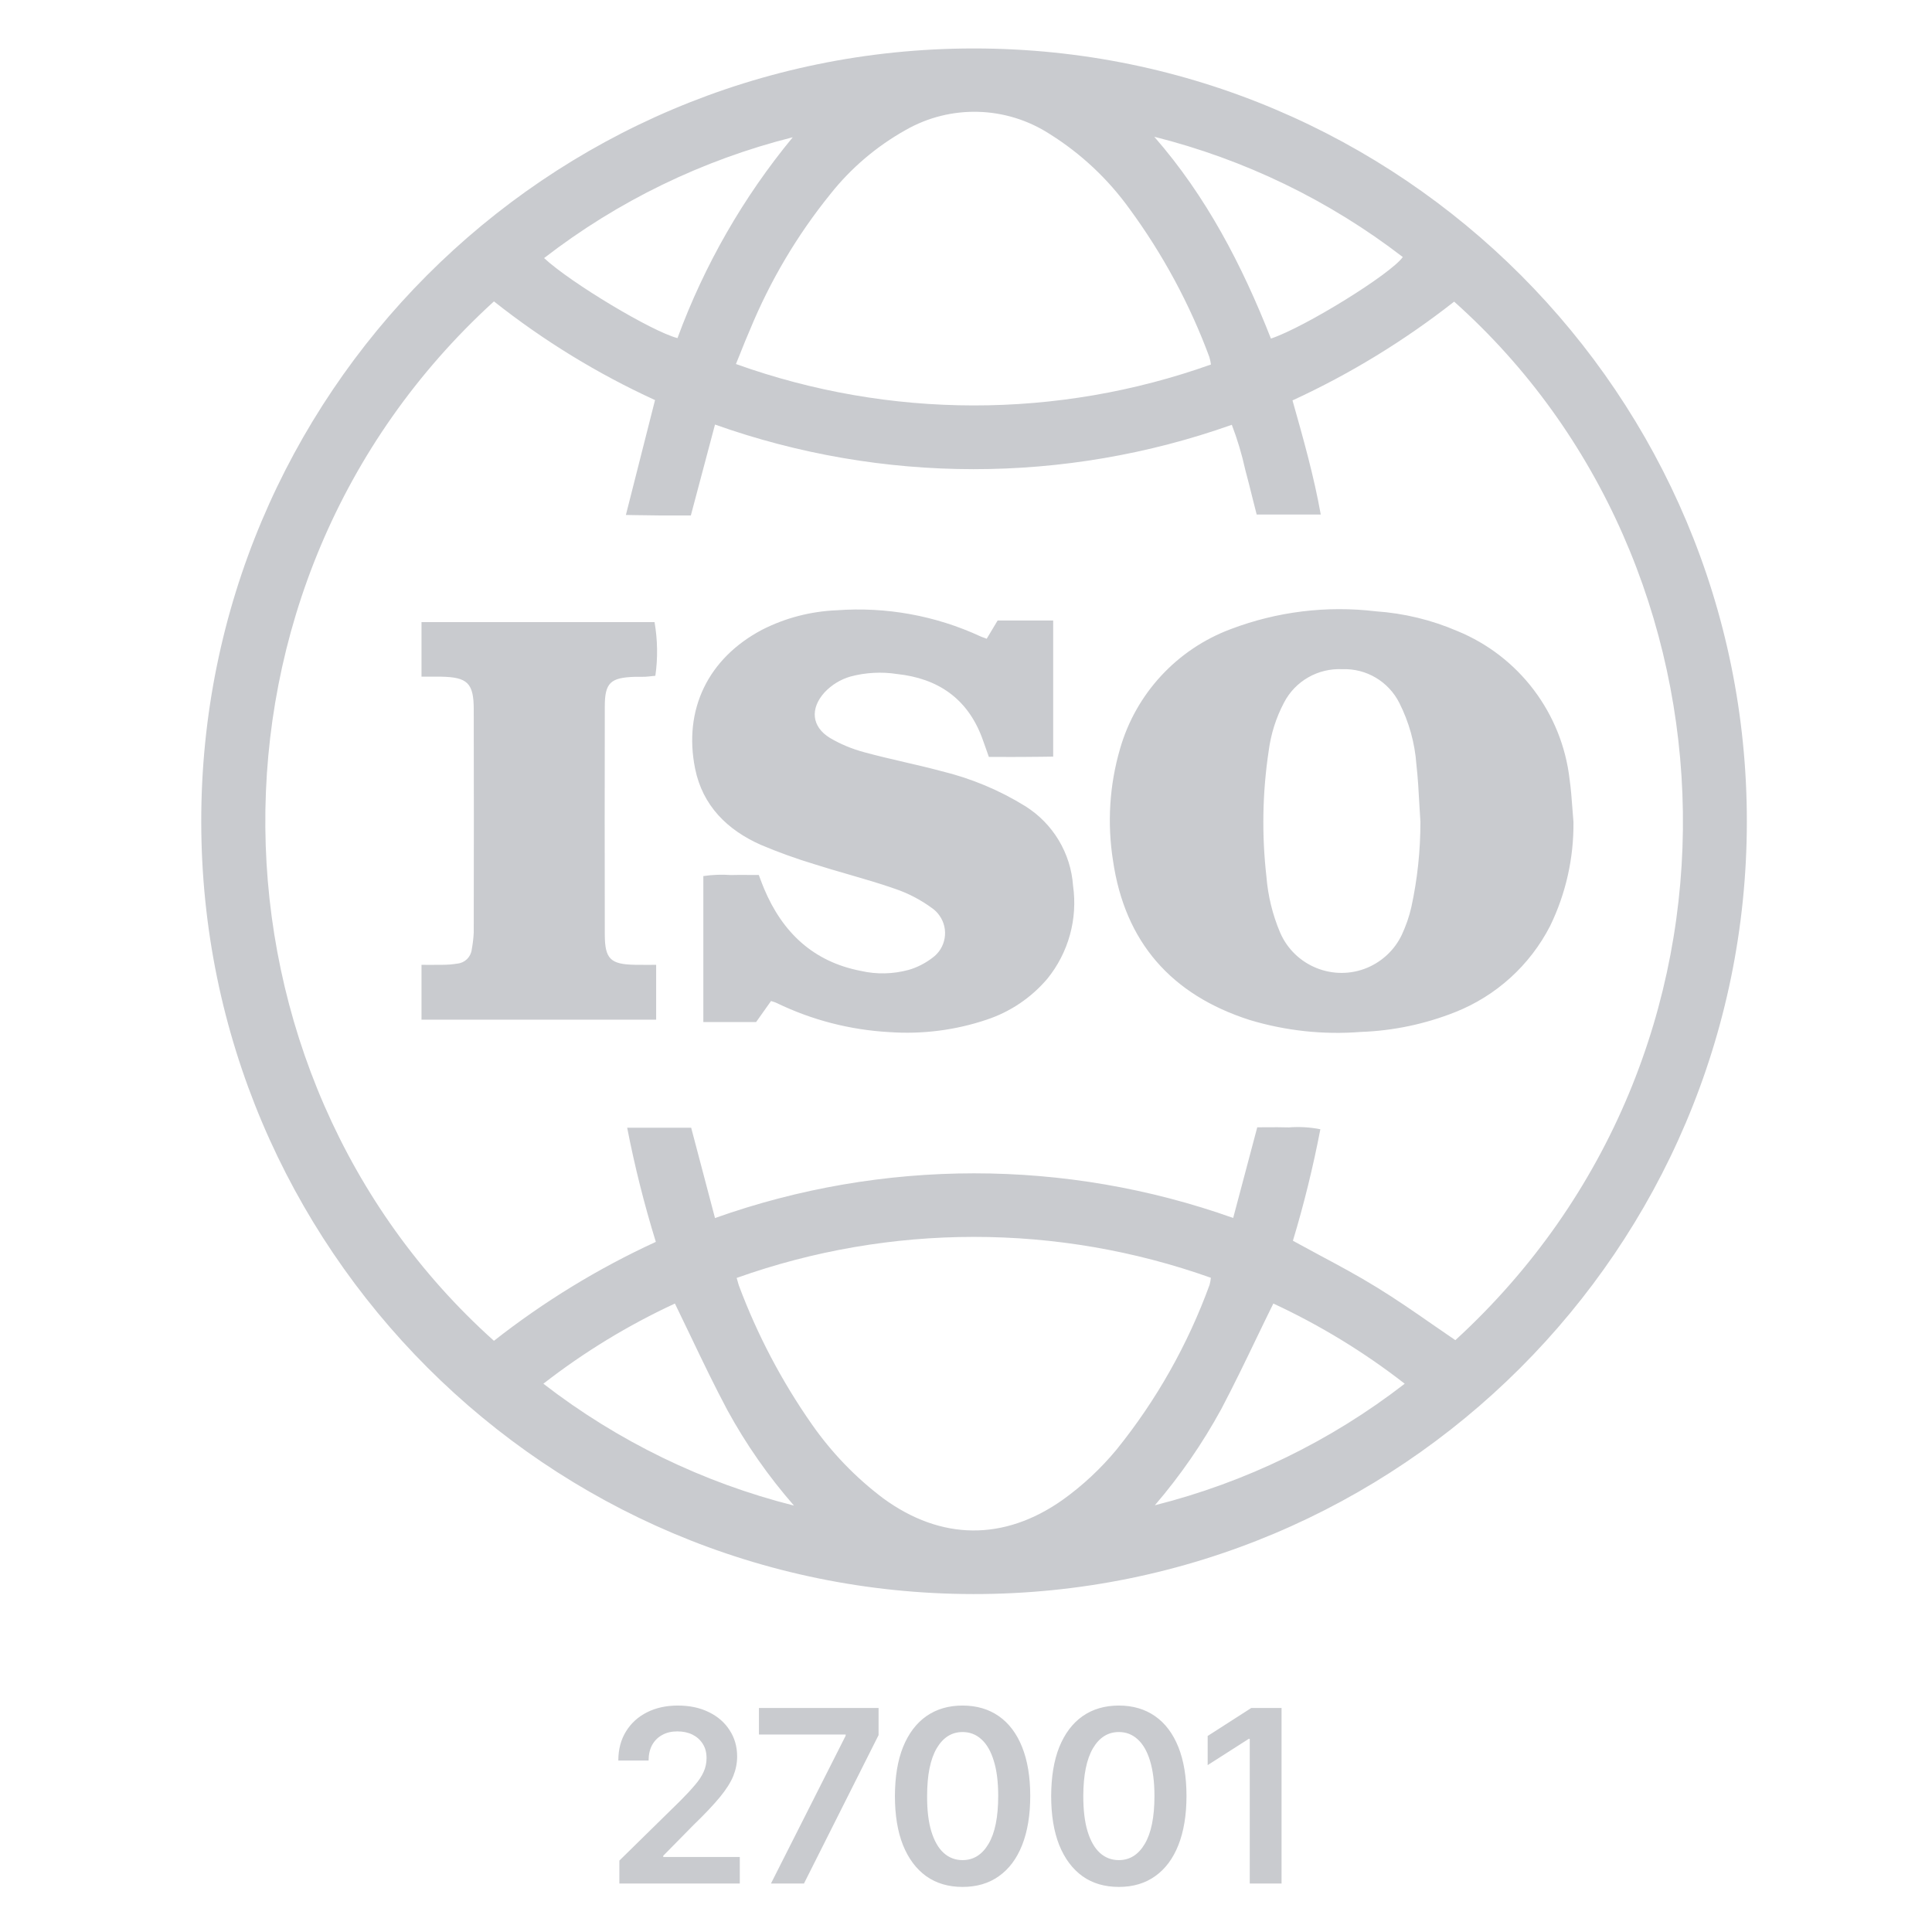
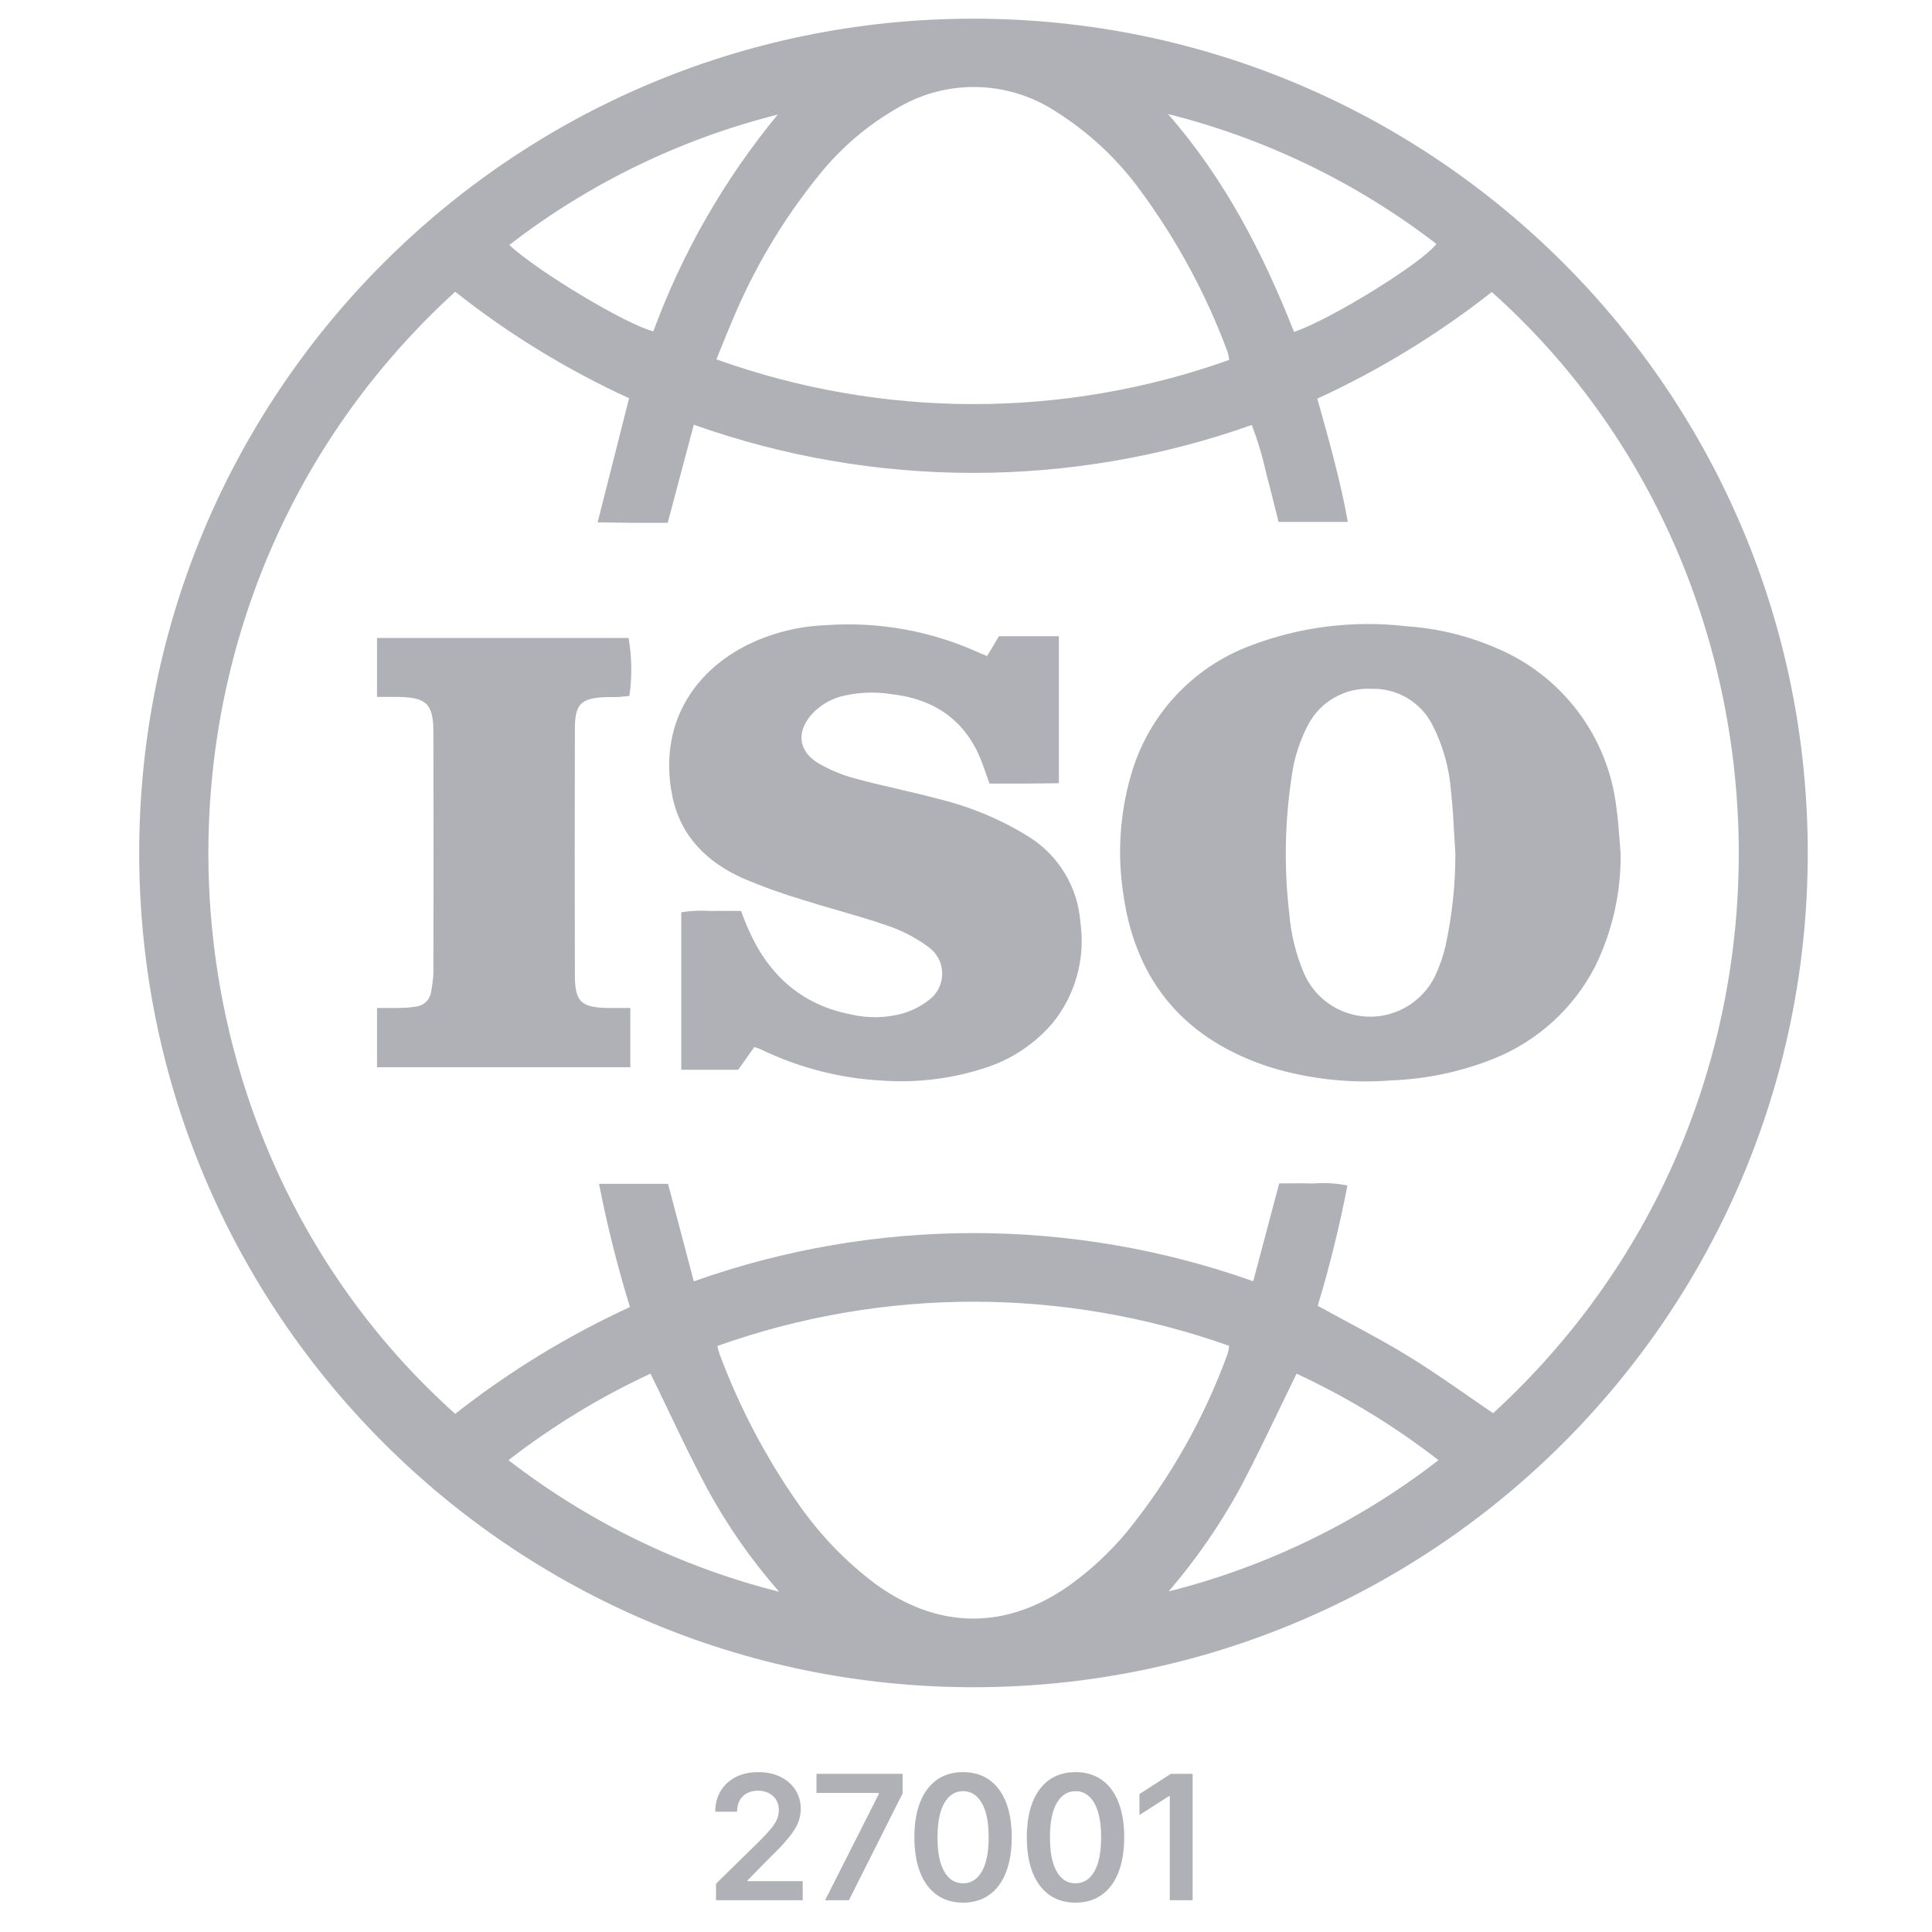
- <svg xmlns="http://www.w3.org/2000/svg" width="24" height="24" viewBox="0 0 24 24" fill="none">
-   <path d="M7.694 23.398V23.113L8.451 22.37C8.524 22.297 8.584 22.232 8.632 22.175C8.681 22.119 8.717 22.064 8.741 22.01C8.765 21.957 8.777 21.9 8.777 21.84C8.777 21.771 8.762 21.712 8.73 21.663C8.699 21.613 8.656 21.575 8.602 21.548C8.547 21.521 8.485 21.508 8.415 21.508C8.343 21.508 8.281 21.522 8.227 21.552C8.173 21.581 8.131 21.623 8.101 21.677C8.072 21.731 8.057 21.795 8.057 21.87H7.681C7.681 21.731 7.713 21.611 7.776 21.509C7.839 21.406 7.926 21.327 8.037 21.271C8.148 21.215 8.276 21.187 8.42 21.187C8.567 21.187 8.695 21.214 8.806 21.269C8.917 21.323 9.003 21.398 9.064 21.494C9.126 21.589 9.157 21.697 9.157 21.82C9.157 21.901 9.141 21.982 9.11 22.06C9.078 22.139 9.023 22.227 8.945 22.322C8.866 22.418 8.757 22.534 8.615 22.671L8.239 23.053V23.068H9.19V23.398H7.694ZM9.577 23.398L10.505 21.562V21.547H9.428V21.217H10.914V21.554L9.987 23.398H9.577ZM11.957 23.44C11.782 23.44 11.632 23.396 11.506 23.307C11.381 23.217 11.285 23.088 11.217 22.92C11.15 22.751 11.117 22.548 11.117 22.31C11.118 22.072 11.151 21.869 11.218 21.702C11.286 21.535 11.382 21.407 11.507 21.319C11.633 21.231 11.783 21.187 11.957 21.187C12.132 21.187 12.282 21.231 12.408 21.319C12.534 21.407 12.63 21.535 12.697 21.702C12.764 21.87 12.798 22.072 12.798 22.31C12.798 22.548 12.764 22.752 12.697 22.921C12.63 23.09 12.534 23.218 12.408 23.307C12.283 23.396 12.133 23.44 11.957 23.44ZM11.957 23.107C12.094 23.107 12.201 23.039 12.28 22.905C12.36 22.77 12.4 22.572 12.4 22.31C12.4 22.136 12.382 21.991 12.345 21.873C12.309 21.755 12.258 21.666 12.192 21.607C12.126 21.546 12.048 21.516 11.957 21.516C11.822 21.516 11.715 21.584 11.636 21.718C11.557 21.853 11.517 22.05 11.517 22.31C11.516 22.484 11.533 22.63 11.569 22.749C11.605 22.867 11.656 22.957 11.722 23.017C11.788 23.077 11.867 23.107 11.957 23.107ZM13.899 23.44C13.723 23.44 13.572 23.396 13.447 23.307C13.322 23.217 13.226 23.088 13.158 22.92C13.091 22.751 13.058 22.548 13.058 22.31C13.059 22.072 13.092 21.869 13.159 21.702C13.227 21.535 13.323 21.407 13.448 21.319C13.574 21.231 13.724 21.187 13.899 21.187C14.073 21.187 14.223 21.231 14.349 21.319C14.475 21.407 14.571 21.535 14.638 21.702C14.705 21.87 14.739 22.072 14.739 22.31C14.739 22.548 14.705 22.752 14.638 22.921C14.571 23.09 14.475 23.218 14.349 23.307C14.224 23.396 14.074 23.44 13.899 23.44ZM13.899 23.107C14.035 23.107 14.142 23.039 14.221 22.905C14.301 22.77 14.341 22.572 14.341 22.31C14.341 22.136 14.322 21.991 14.286 21.873C14.25 21.755 14.199 21.666 14.133 21.607C14.067 21.546 13.989 21.516 13.899 21.516C13.763 21.516 13.656 21.584 13.577 21.718C13.498 21.853 13.458 22.05 13.457 22.31C13.457 22.484 13.474 22.63 13.51 22.749C13.546 22.867 13.597 22.957 13.663 23.017C13.729 23.077 13.808 23.107 13.899 23.107ZM15.92 21.217V23.398H15.525V21.601H15.512L15.002 21.927V21.565L15.544 21.217H15.92Z" fill="#C9CBCF" />
-   <path fill-rule="evenodd" clip-rule="evenodd" d="M21.7 10.211C21.705 4.909 17.411 0.607 12.109 0.602H12.088C6.788 0.607 2.495 4.908 2.5 10.209C2.504 15.505 6.795 19.797 12.091 19.802C17.393 19.807 21.695 15.513 21.7 10.211ZM15.319 15.13C13.237 14.39 10.963 14.391 8.882 15.131L8.586 14.009H7.791C7.884 14.487 8.003 14.961 8.147 15.427C7.431 15.756 6.756 16.169 6.136 16.656C2.431 13.337 2.268 7.271 6.136 3.744C6.752 4.232 7.423 4.643 8.137 4.97L7.775 6.397L7.887 6.399C7.994 6.401 8.092 6.402 8.189 6.403C8.273 6.403 8.357 6.403 8.444 6.403L8.582 6.403L8.882 5.274C10.958 6.012 13.226 6.013 15.302 5.277C15.372 5.459 15.427 5.645 15.469 5.835C15.502 5.958 15.533 6.081 15.564 6.207C15.579 6.268 15.595 6.33 15.611 6.392H16.407C16.322 5.916 16.192 5.455 16.056 4.974C16.771 4.645 17.445 4.233 18.064 3.747C21.729 7.015 21.971 13.081 18.079 16.648C17.983 16.583 17.887 16.516 17.791 16.45C17.565 16.293 17.338 16.136 17.103 15.992C16.873 15.85 16.635 15.722 16.393 15.593C16.283 15.534 16.172 15.474 16.061 15.413C16.199 14.957 16.312 14.495 16.402 14.028C16.273 14.002 16.141 13.995 16.01 14.005C15.921 14.002 15.833 14.003 15.742 14.003C15.701 14.004 15.66 14.004 15.618 14.004L15.319 15.13ZM15.023 4.435C15.032 4.466 15.039 4.497 15.043 4.528C13.135 5.208 11.05 5.206 9.142 4.522C9.162 4.472 9.182 4.424 9.201 4.377L9.201 4.376C9.24 4.279 9.277 4.186 9.317 4.095C9.567 3.488 9.903 2.92 10.316 2.41C10.572 2.087 10.889 1.818 11.249 1.616C11.808 1.296 12.499 1.315 13.04 1.665C13.427 1.907 13.764 2.223 14.031 2.594C14.445 3.158 14.78 3.778 15.023 4.435ZM9.164 15.919C9.16 15.907 9.156 15.892 9.151 15.875C11.056 15.196 13.136 15.195 15.042 15.873C15.039 15.902 15.034 15.931 15.026 15.96C14.756 16.702 14.365 17.395 13.868 18.01C13.673 18.245 13.448 18.455 13.199 18.633C12.472 19.145 11.691 19.138 10.972 18.613C10.629 18.355 10.33 18.044 10.085 17.693C9.712 17.16 9.408 16.582 9.18 15.973C9.174 15.957 9.17 15.941 9.164 15.919ZM17.45 17.189C16.531 17.901 15.473 18.415 14.346 18.699C14.662 18.331 14.938 17.931 15.17 17.506C15.325 17.212 15.47 16.912 15.617 16.606C15.683 16.469 15.749 16.332 15.818 16.193C16.397 16.462 16.945 16.796 17.45 17.189ZM9.035 17.516C9.267 17.941 9.545 18.339 9.863 18.703C8.732 18.418 7.672 17.902 6.75 17.189C7.255 16.796 7.803 16.462 8.384 16.193C8.452 16.332 8.518 16.47 8.584 16.608C8.731 16.916 8.877 17.219 9.035 17.516ZM17.426 3.193C17.278 3.403 16.213 4.063 15.788 4.206C15.429 3.293 14.986 2.44 14.339 1.699C15.46 1.98 16.51 2.488 17.426 3.193ZM6.759 3.206C7.674 2.498 8.726 1.987 9.848 1.705C9.233 2.45 8.749 3.294 8.416 4.2C8.105 4.122 7.087 3.512 6.759 3.206ZM19.257 11.501C19.452 11.099 19.551 10.657 19.546 10.21C19.541 10.155 19.537 10.099 19.533 10.044C19.524 9.922 19.515 9.8 19.498 9.68C19.403 8.859 18.87 8.154 18.106 7.84C17.784 7.701 17.441 7.618 17.091 7.594C16.481 7.521 15.863 7.597 15.289 7.815C14.62 8.065 14.109 8.617 13.913 9.304C13.782 9.754 13.753 10.227 13.826 10.69C13.974 11.707 14.554 12.359 15.522 12.67C15.969 12.805 16.438 12.856 16.905 12.819C17.305 12.805 17.7 12.722 18.072 12.575C18.585 12.373 19.006 11.991 19.257 11.501ZM17.632 9.997C17.636 10.068 17.64 10.139 17.645 10.21C17.645 10.566 17.608 10.921 17.532 11.269C17.505 11.389 17.464 11.504 17.413 11.614C17.326 11.796 17.176 11.939 16.991 12.019C16.57 12.199 16.081 12.003 15.901 11.582C15.808 11.362 15.751 11.128 15.732 10.89C15.673 10.371 15.682 9.846 15.76 9.329C15.787 9.12 15.851 8.917 15.95 8.729C16.089 8.46 16.373 8.298 16.676 8.313C16.973 8.302 17.249 8.466 17.383 8.732C17.503 8.97 17.576 9.23 17.595 9.497C17.614 9.663 17.623 9.83 17.632 9.997ZM12.245 9.292C12.229 9.248 12.214 9.207 12.2 9.166C12.017 8.676 11.65 8.427 11.144 8.373C10.951 8.343 10.753 8.354 10.565 8.404C10.441 8.44 10.33 8.508 10.242 8.602C10.062 8.802 10.081 9.027 10.31 9.167C10.444 9.246 10.588 9.305 10.738 9.345C10.902 9.39 11.068 9.428 11.234 9.467C11.387 9.502 11.541 9.538 11.693 9.579C12.061 9.668 12.412 9.814 12.734 10.013C13.08 10.229 13.302 10.597 13.33 11.004C13.389 11.416 13.273 11.835 13.01 12.159C12.811 12.393 12.551 12.569 12.259 12.666C11.869 12.798 11.456 12.85 11.045 12.821C10.561 12.794 10.087 12.672 9.651 12.461C9.638 12.454 9.624 12.45 9.607 12.444C9.598 12.441 9.589 12.438 9.578 12.435L9.393 12.696H8.737V10.883C8.85 10.866 8.965 10.862 9.079 10.87C9.155 10.868 9.231 10.868 9.311 10.869C9.348 10.869 9.386 10.869 9.426 10.869C9.432 10.886 9.439 10.903 9.445 10.92C9.461 10.961 9.475 11.001 9.492 11.04C9.72 11.583 10.103 11.947 10.694 12.061C10.89 12.106 11.094 12.101 11.289 12.048C11.395 12.017 11.494 11.966 11.582 11.899C11.751 11.778 11.791 11.542 11.67 11.373C11.646 11.338 11.616 11.308 11.581 11.283C11.438 11.178 11.28 11.095 11.112 11.039C10.924 10.973 10.732 10.918 10.54 10.862C10.401 10.822 10.262 10.782 10.125 10.738C9.896 10.669 9.671 10.588 9.451 10.495C9.034 10.31 8.728 10.008 8.635 9.549C8.487 8.816 8.795 8.178 9.467 7.823C9.755 7.676 10.072 7.594 10.395 7.581C11.007 7.536 11.622 7.647 12.179 7.905C12.192 7.911 12.206 7.916 12.224 7.922C12.234 7.926 12.244 7.93 12.257 7.935L12.393 7.708H13.083V9.399C13.033 9.4 12.982 9.4 12.931 9.401C12.852 9.402 12.773 9.403 12.694 9.403C12.605 9.404 12.517 9.403 12.427 9.403H12.426L12.284 9.403C12.27 9.363 12.257 9.326 12.245 9.292ZM8.151 12.667V11.985C8.118 11.985 8.087 11.985 8.056 11.986C7.998 11.986 7.944 11.986 7.89 11.985C7.585 11.98 7.514 11.914 7.513 11.611C7.511 10.666 7.511 9.721 7.513 8.776C7.513 8.482 7.584 8.418 7.881 8.408C7.9 8.407 7.918 8.408 7.937 8.408C7.963 8.408 7.99 8.408 8.015 8.407C8.046 8.405 8.077 8.402 8.107 8.398C8.118 8.397 8.13 8.396 8.141 8.395C8.173 8.174 8.169 7.948 8.131 7.728H5.236V8.406C5.267 8.406 5.296 8.406 5.325 8.406C5.379 8.406 5.43 8.405 5.481 8.406C5.807 8.412 5.885 8.486 5.885 8.813C5.887 9.735 5.887 10.659 5.885 11.582C5.882 11.653 5.873 11.725 5.86 11.796C5.849 11.888 5.775 11.961 5.683 11.97C5.623 11.98 5.562 11.985 5.501 11.985C5.44 11.986 5.379 11.986 5.317 11.986C5.29 11.985 5.263 11.985 5.236 11.985V12.667H8.151Z" fill="#C9CBCF" />
+ <svg xmlns="http://www.w3.org/2000/svg" width="36" height="36" viewBox="0 0 36 36" fill="none">
+   <path d="M13.342 35.408V35.1L14.16 34.298C14.238 34.219 14.303 34.149 14.355 34.088C14.408 34.026 14.447 33.967 14.473 33.91C14.499 33.852 14.512 33.791 14.512 33.726C14.512 33.651 14.495 33.588 14.461 33.535C14.428 33.481 14.381 33.44 14.322 33.41C14.263 33.381 14.196 33.367 14.121 33.367C14.043 33.367 13.976 33.383 13.917 33.415C13.859 33.447 13.814 33.491 13.781 33.55C13.75 33.608 13.734 33.677 13.734 33.758H13.328C13.328 33.608 13.363 33.478 13.431 33.368C13.499 33.258 13.593 33.172 13.713 33.111C13.833 33.051 13.971 33.021 14.127 33.021C14.284 33.021 14.423 33.05 14.543 33.109C14.662 33.168 14.755 33.249 14.821 33.352C14.888 33.455 14.921 33.572 14.921 33.704C14.921 33.792 14.904 33.879 14.871 33.964C14.837 34.049 14.777 34.143 14.692 34.247C14.608 34.35 14.49 34.475 14.337 34.623L13.931 35.036V35.052H14.957V35.408H13.342ZM15.375 35.408L16.377 33.425V33.409H15.214V33.053H16.819V33.417L15.818 35.408H15.375ZM17.945 35.453C17.756 35.453 17.593 35.405 17.457 35.309C17.322 35.213 17.218 35.074 17.146 34.892C17.074 34.709 17.038 34.49 17.038 34.233C17.038 33.976 17.075 33.757 17.147 33.577C17.22 33.396 17.324 33.258 17.459 33.163C17.594 33.068 17.756 33.021 17.945 33.021C18.134 33.021 18.296 33.068 18.431 33.163C18.567 33.258 18.671 33.396 18.743 33.577C18.816 33.758 18.852 33.977 18.852 34.233C18.852 34.49 18.816 34.711 18.743 34.893C18.671 35.075 18.567 35.214 18.431 35.309C18.297 35.405 18.134 35.453 17.945 35.453ZM17.945 35.093C18.092 35.093 18.208 35.021 18.294 34.876C18.379 34.73 18.422 34.516 18.422 34.233C18.422 34.046 18.403 33.889 18.364 33.761C18.325 33.634 18.269 33.538 18.198 33.474C18.127 33.408 18.042 33.376 17.945 33.376C17.799 33.376 17.683 33.449 17.598 33.594C17.513 33.739 17.47 33.952 17.469 34.233C17.468 34.421 17.487 34.579 17.525 34.707C17.564 34.835 17.619 34.931 17.691 34.996C17.762 35.061 17.847 35.093 17.945 35.093ZM20.04 35.453C19.851 35.453 19.689 35.405 19.553 35.309C19.418 35.213 19.314 35.074 19.241 34.892C19.169 34.709 19.133 34.49 19.133 34.233C19.134 33.976 19.17 33.757 19.242 33.577C19.315 33.396 19.419 33.258 19.554 33.163C19.69 33.068 19.852 33.021 20.04 33.021C20.229 33.021 20.391 33.068 20.527 33.163C20.663 33.258 20.767 33.396 20.839 33.577C20.911 33.758 20.948 33.977 20.948 34.233C20.948 34.49 20.911 34.711 20.839 34.893C20.767 35.075 20.663 35.214 20.527 35.309C20.392 35.405 20.23 35.453 20.04 35.453ZM20.04 35.093C20.188 35.093 20.304 35.021 20.389 34.876C20.475 34.73 20.518 34.516 20.518 34.233C20.518 34.046 20.498 33.889 20.459 33.761C20.42 33.634 20.365 33.538 20.293 33.474C20.222 33.408 20.138 33.376 20.04 33.376C19.894 33.376 19.778 33.449 19.693 33.594C19.608 33.739 19.565 33.952 19.564 34.233C19.564 34.421 19.582 34.579 19.621 34.707C19.66 34.835 19.715 34.931 19.786 34.996C19.858 35.061 19.942 35.093 20.04 35.093ZM22.223 33.053V35.408H21.797V33.468H21.783L21.232 33.82V33.429L21.817 33.053H22.223Z" fill="#AFB1B6" />
+   <path fill-rule="evenodd" clip-rule="evenodd" d="M33.685 15.908C33.694 7.323 26.74 0.356 18.154 0.348H18.121C9.537 0.356 2.586 7.321 2.594 15.905C2.6 24.481 9.55 31.431 18.125 31.439C26.71 31.447 33.677 24.494 33.685 15.908ZM23.352 23.874C19.98 22.677 16.299 22.678 12.928 23.876L12.448 22.059H11.162C11.313 22.834 11.506 23.601 11.738 24.355C10.579 24.888 9.486 25.556 8.482 26.345C2.482 20.971 2.219 11.148 8.482 5.436C9.479 6.226 10.567 6.891 11.722 7.421L11.136 9.733L11.316 9.736C11.491 9.739 11.649 9.741 11.806 9.742C11.942 9.743 12.078 9.743 12.22 9.742L12.442 9.742L12.928 7.914C16.291 9.109 19.962 9.111 23.325 7.919C23.438 8.214 23.527 8.515 23.595 8.823C23.648 9.021 23.698 9.22 23.749 9.424C23.774 9.523 23.799 9.623 23.824 9.725H25.115C24.976 8.954 24.766 8.207 24.546 7.428C25.704 6.896 26.796 6.229 27.797 5.441C33.731 10.733 34.124 20.557 27.822 26.333C27.666 26.227 27.511 26.119 27.356 26.012C26.99 25.758 26.622 25.503 26.241 25.27C25.869 25.041 25.483 24.834 25.092 24.624C24.914 24.528 24.734 24.431 24.554 24.332C24.777 23.595 24.961 22.846 25.107 22.09C24.898 22.047 24.684 22.036 24.471 22.053C24.328 22.048 24.185 22.049 24.037 22.05C23.971 22.05 23.904 22.051 23.836 22.051L23.352 23.874ZM22.873 6.555C22.887 6.605 22.898 6.655 22.905 6.706C19.815 7.808 16.438 7.804 13.349 6.696C13.382 6.615 13.414 6.537 13.444 6.461L13.445 6.46C13.508 6.302 13.569 6.152 13.633 6.004C14.038 5.021 14.582 4.102 15.25 3.276C15.666 2.754 16.179 2.317 16.762 1.99C17.667 1.471 18.786 1.502 19.661 2.07C20.289 2.462 20.834 2.973 21.266 3.573C21.937 4.488 22.479 5.491 22.873 6.555ZM13.385 25.153C13.379 25.132 13.373 25.109 13.365 25.081C16.449 23.982 19.818 23.98 22.903 25.078C22.899 25.125 22.891 25.172 22.878 25.218C22.441 26.421 21.807 27.543 21.003 28.538C20.686 28.919 20.323 29.259 19.919 29.547C18.742 30.375 17.478 30.364 16.312 29.514C15.757 29.097 15.273 28.594 14.877 28.024C14.272 27.161 13.78 26.226 13.411 25.239C13.401 25.214 13.394 25.187 13.385 25.153ZM26.804 27.208C25.315 28.362 23.602 29.194 21.776 29.654C22.288 29.058 22.735 28.411 23.111 27.723C23.363 27.245 23.597 26.759 23.836 26.264C23.942 26.043 24.049 25.821 24.159 25.596C25.099 26.032 25.986 26.573 26.804 27.208ZM13.177 27.738C13.551 28.426 14.002 29.071 14.518 29.66C12.686 29.198 10.97 28.363 9.475 27.208C10.293 26.573 11.181 26.032 12.121 25.596C12.232 25.821 12.339 26.045 12.446 26.268C12.684 26.766 12.92 27.258 13.177 27.738ZM26.764 4.544C26.524 4.885 24.8 5.953 24.112 6.185C23.531 4.706 22.813 3.325 21.765 2.125C23.58 2.58 25.281 3.403 26.764 4.544ZM9.49 4.565C10.972 3.419 12.676 2.592 14.492 2.135C13.497 3.342 12.714 4.707 12.174 6.174C11.671 6.049 10.022 5.06 9.49 4.565ZM29.729 17.997C30.045 17.347 30.206 16.631 30.198 15.908C30.19 15.818 30.183 15.728 30.177 15.638C30.162 15.441 30.148 15.243 30.119 15.048C29.965 13.72 29.102 12.579 27.866 12.069C27.344 11.844 26.788 11.709 26.221 11.671C25.234 11.553 24.233 11.676 23.304 12.029C22.22 12.434 21.393 13.327 21.075 14.44C20.864 15.168 20.816 15.935 20.935 16.684C21.174 18.331 22.113 19.388 23.68 19.89C24.405 20.109 25.165 20.192 25.92 20.132C26.568 20.108 27.208 19.975 27.811 19.736C28.641 19.41 29.323 18.792 29.729 17.997ZM27.098 15.562C27.105 15.677 27.111 15.793 27.119 15.908C27.119 16.484 27.058 17.058 26.936 17.623C26.892 17.816 26.826 18.002 26.743 18.181C26.602 18.475 26.359 18.707 26.059 18.836C25.377 19.128 24.587 18.811 24.295 18.129C24.144 17.773 24.052 17.393 24.022 17.008C23.925 16.167 23.94 15.318 24.067 14.481C24.11 14.142 24.214 13.813 24.373 13.509C24.599 13.074 25.06 12.81 25.549 12.835C26.03 12.818 26.478 13.083 26.694 13.513C26.89 13.9 27.007 14.32 27.038 14.752C27.068 15.021 27.083 15.292 27.098 15.562ZM18.374 14.42C18.348 14.349 18.325 14.283 18.301 14.217C18.005 13.423 17.411 13.02 16.591 12.932C16.278 12.884 15.959 12.901 15.653 12.982C15.454 13.04 15.273 13.151 15.131 13.304C14.838 13.627 14.87 13.991 15.242 14.218C15.458 14.345 15.692 14.442 15.934 14.506C16.2 14.579 16.468 14.641 16.737 14.703C16.985 14.761 17.234 14.819 17.48 14.885C18.076 15.029 18.645 15.266 19.166 15.589C19.727 15.937 20.086 16.534 20.132 17.192C20.227 17.861 20.039 18.538 19.614 19.063C19.29 19.442 18.87 19.726 18.398 19.885C17.765 20.098 17.096 20.183 16.431 20.135C15.647 20.092 14.88 19.894 14.174 19.552C14.153 19.542 14.13 19.535 14.102 19.525C14.088 19.521 14.073 19.516 14.056 19.51L13.755 19.933H12.694V16.998C12.877 16.97 13.064 16.962 13.248 16.975C13.371 16.972 13.494 16.973 13.624 16.974C13.684 16.974 13.745 16.974 13.809 16.974C13.82 17.003 13.83 17.03 13.84 17.057C13.865 17.124 13.889 17.188 13.916 17.25C14.285 18.131 14.905 18.72 15.863 18.904C16.181 18.977 16.511 18.97 16.825 18.883C16.997 18.832 17.158 18.751 17.3 18.641C17.574 18.446 17.639 18.065 17.444 17.79C17.404 17.734 17.355 17.685 17.299 17.645C17.068 17.475 16.812 17.341 16.54 17.249C16.235 17.142 15.924 17.053 15.613 16.963C15.388 16.898 15.163 16.833 14.941 16.762C14.57 16.651 14.206 16.52 13.851 16.369C13.174 16.069 12.679 15.58 12.528 14.836C12.288 13.649 12.787 12.617 13.876 12.042C14.342 11.804 14.856 11.671 15.378 11.65C16.37 11.577 17.365 11.757 18.268 12.174C18.289 12.184 18.311 12.192 18.34 12.203C18.356 12.208 18.373 12.215 18.394 12.223L18.614 11.855H19.731V14.594C19.65 14.595 19.567 14.596 19.485 14.597C19.357 14.599 19.229 14.6 19.101 14.601C18.958 14.601 18.815 14.601 18.668 14.601H18.667L18.438 14.601C18.415 14.536 18.394 14.476 18.374 14.42ZM11.745 19.886V18.782C11.692 18.782 11.641 18.782 11.591 18.782C11.498 18.783 11.41 18.783 11.322 18.782C10.829 18.773 10.714 18.667 10.712 18.176C10.708 16.645 10.708 15.115 10.712 13.585C10.712 13.109 10.826 13.006 11.308 12.989C11.338 12.988 11.368 12.988 11.398 12.989C11.441 12.989 11.483 12.99 11.524 12.987C11.575 12.984 11.624 12.979 11.673 12.973C11.691 12.972 11.71 12.97 11.728 12.968C11.78 12.609 11.774 12.244 11.713 11.888H7.025V12.986C7.074 12.986 7.122 12.986 7.168 12.986C7.256 12.985 7.338 12.985 7.42 12.986C7.949 12.995 8.075 13.116 8.076 13.644C8.079 15.139 8.079 16.634 8.076 18.128C8.07 18.244 8.056 18.36 8.034 18.475C8.017 18.624 7.898 18.742 7.748 18.756C7.65 18.773 7.552 18.781 7.453 18.781C7.355 18.784 7.256 18.783 7.156 18.782C7.112 18.782 7.069 18.782 7.025 18.782V19.886H11.745Z" fill="#AFB1B6" />
</svg>
